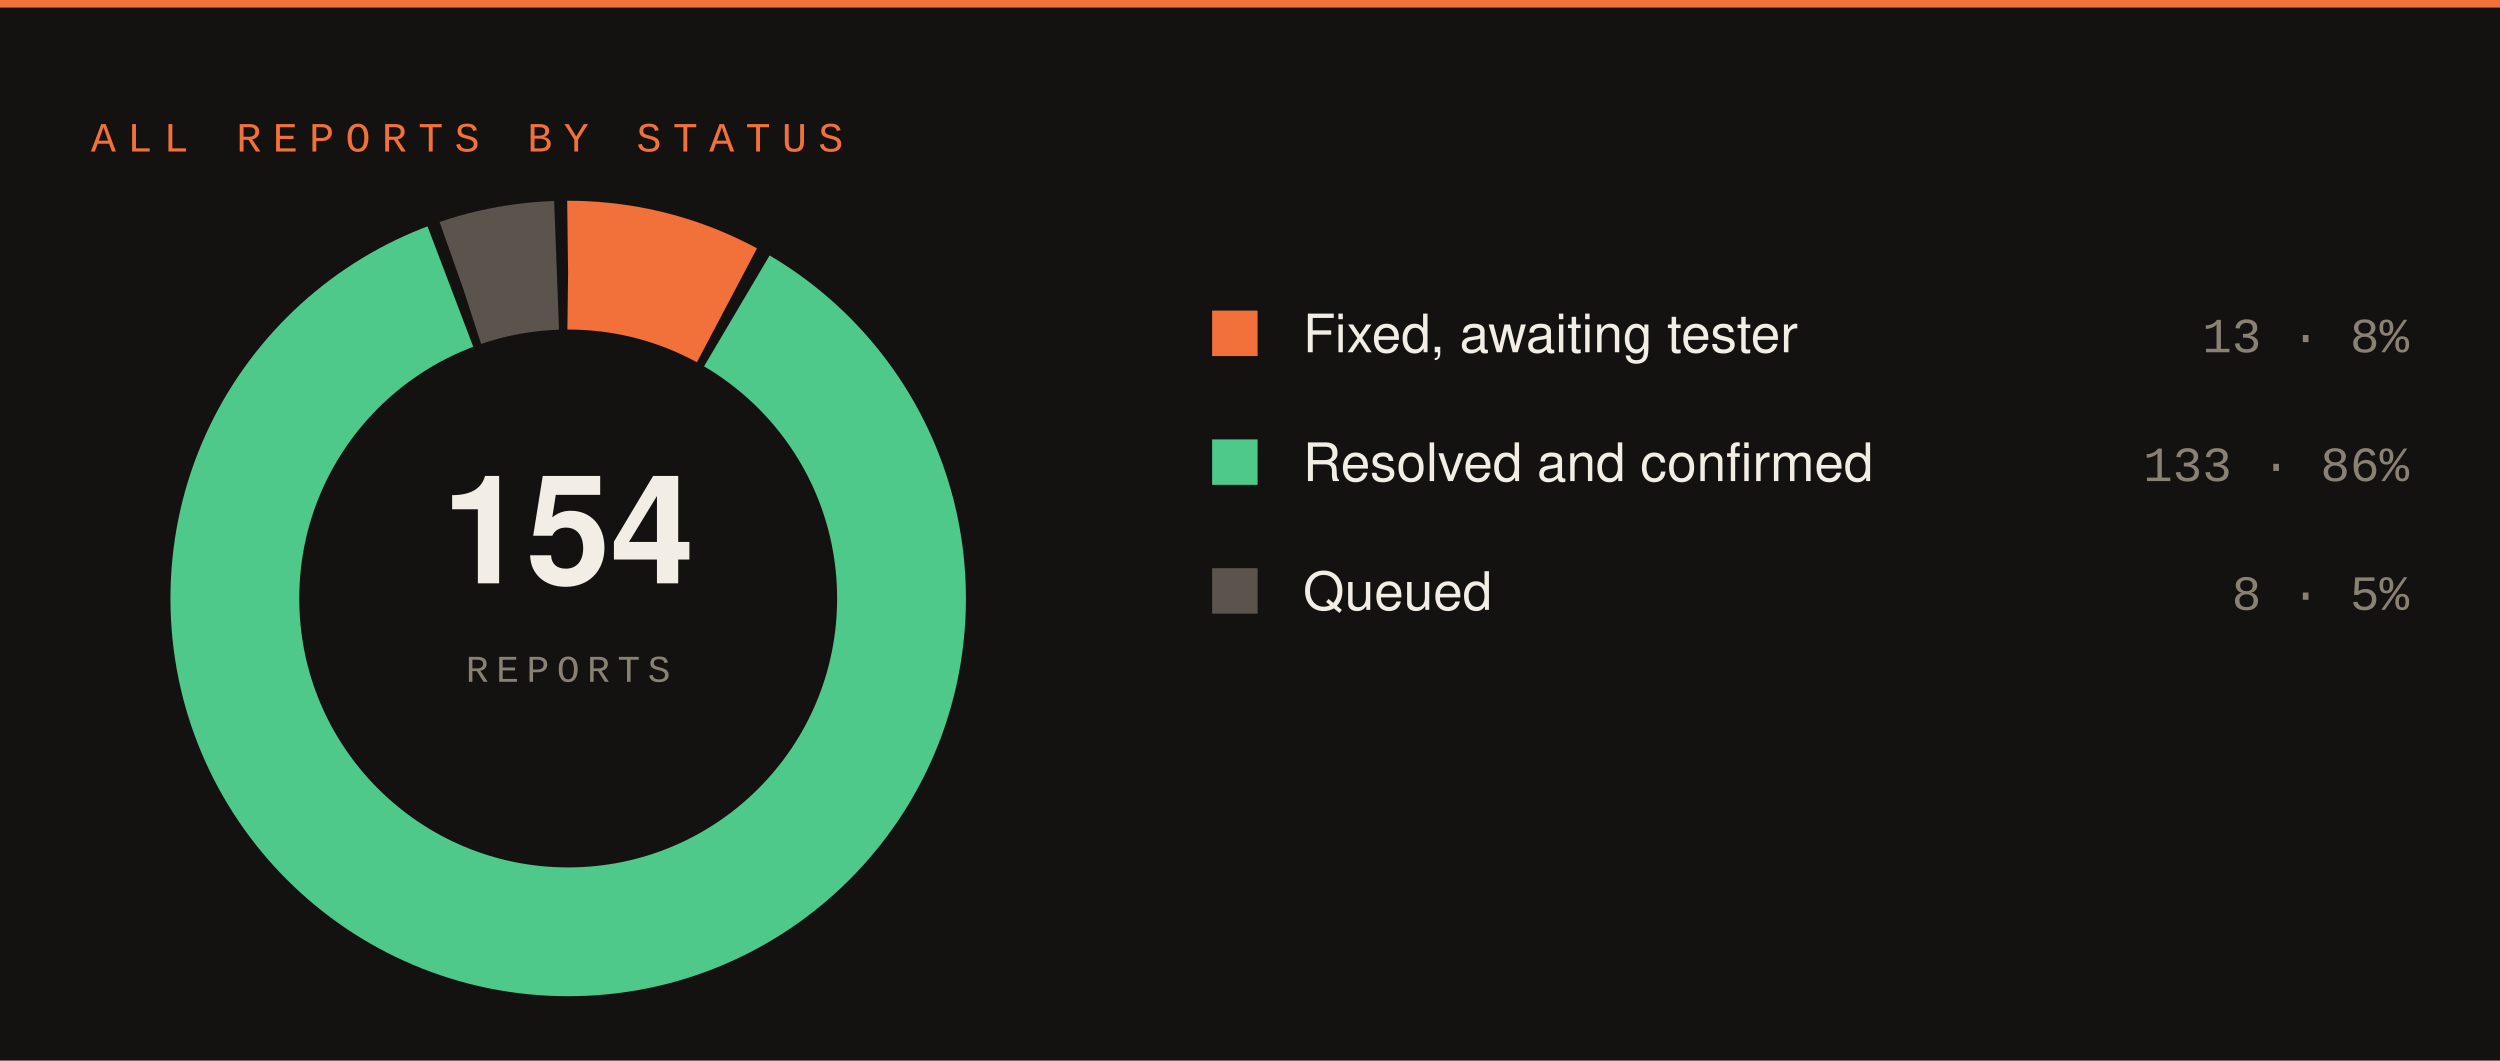
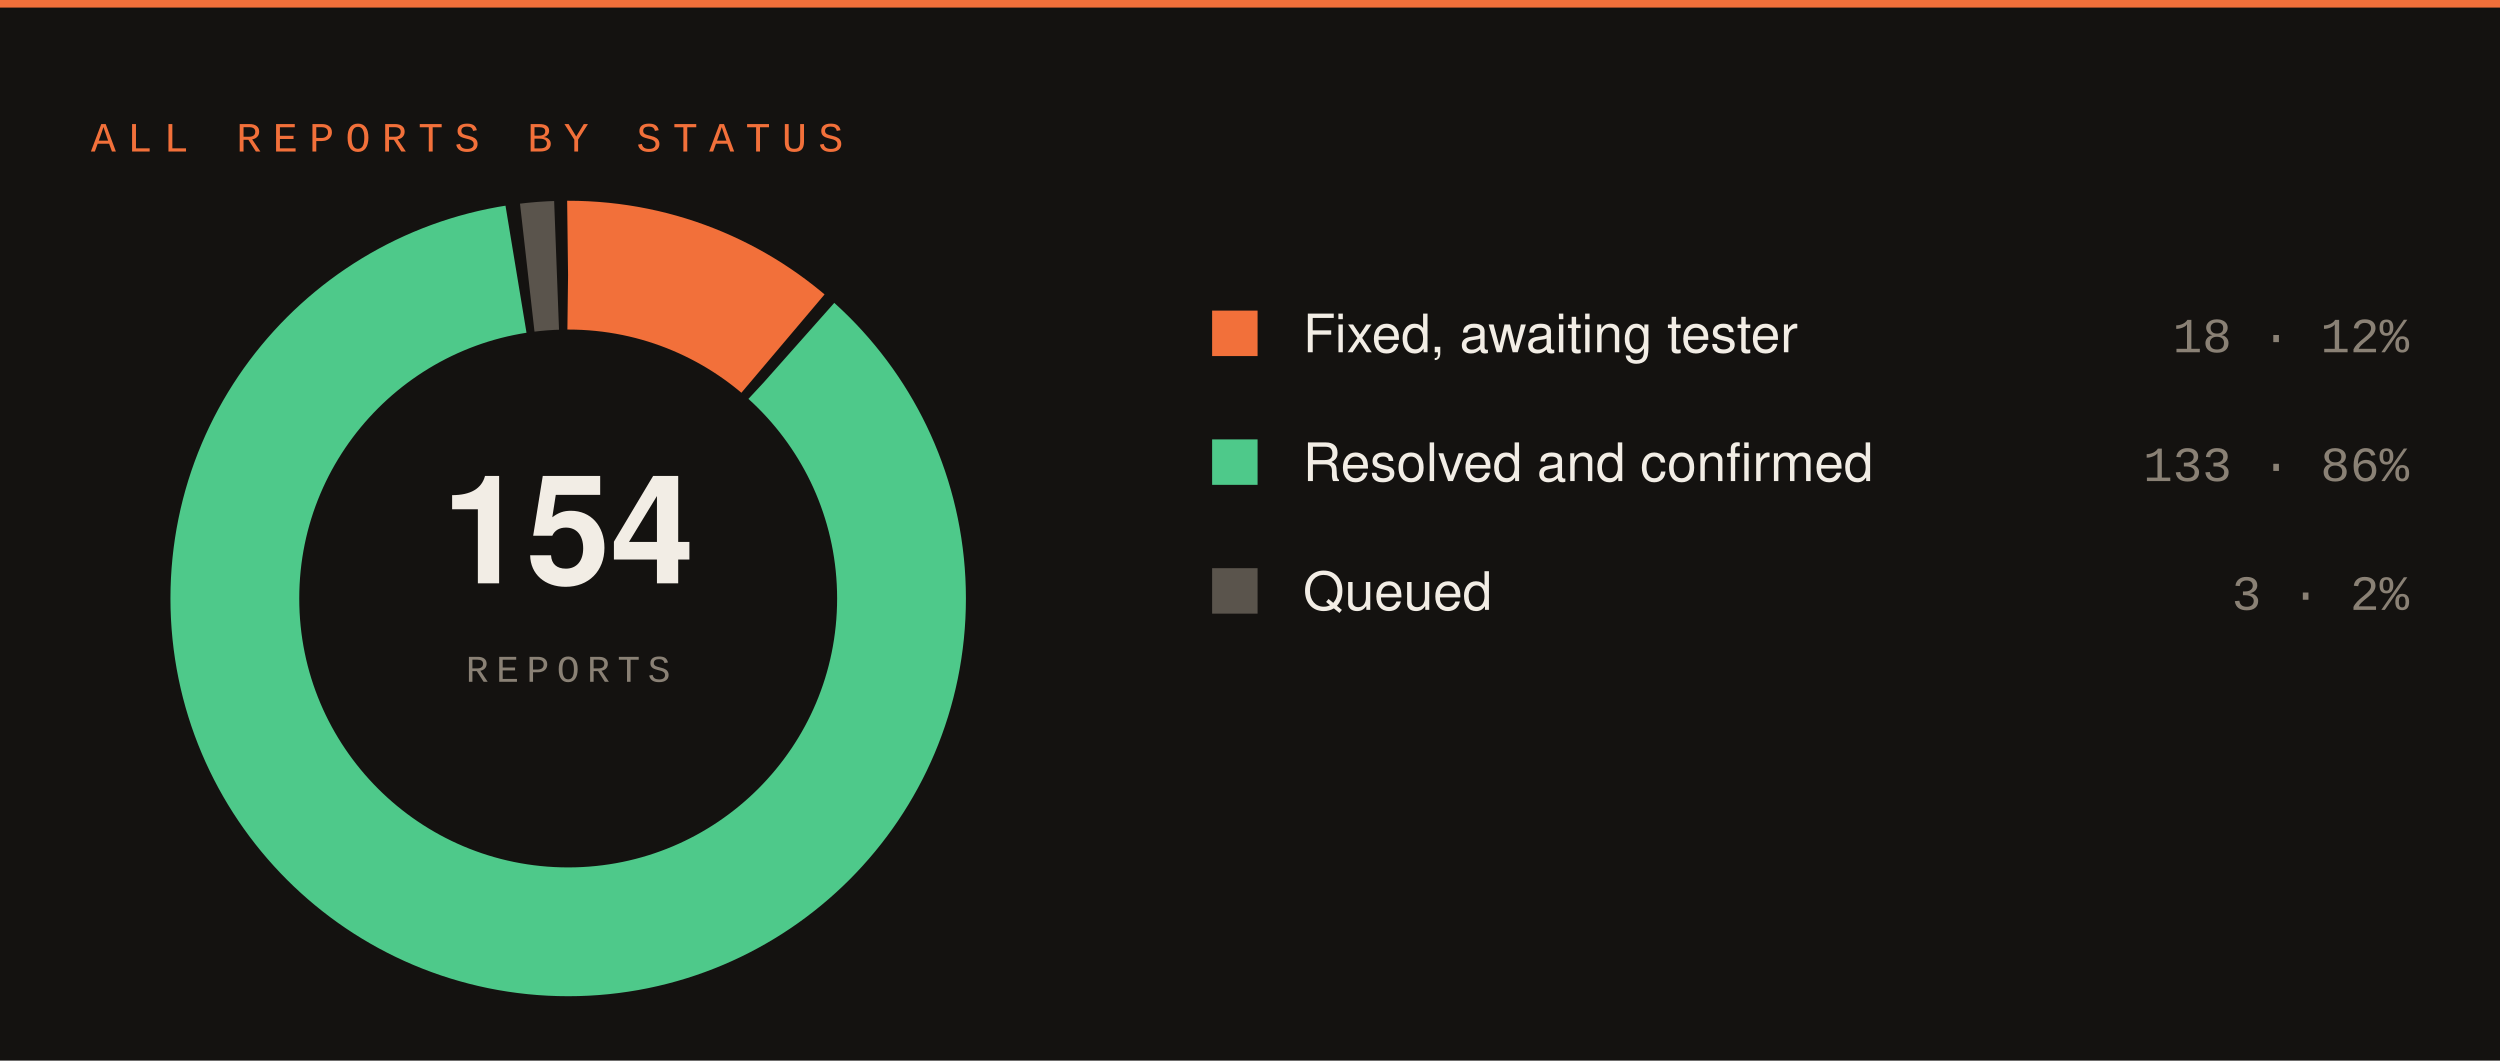
<svg xmlns="http://www.w3.org/2000/svg" width="660" height="280" viewBox="0 0 660 280">
  <rect width="660" height="280" fill="#141210" />
  <rect x="0" y="0" width="660" height="2" fill="#f2703a" />
  <text x="24" y="40" font-family="SFMono-Regular,Consolas,Liberation Mono,monospace" font-size="11" letter-spacing="3" fill="#f2703a">ALL REPORTS BY STATUS</text>
-   <circle cx="150" cy="158" r="88" fill="none" stroke="#f2703a" stroke-width="34" stroke-dasharray="43.68 509.25" stroke-dashoffset="-0.00" transform="rotate(-90 150 158)" />
-   <circle cx="150" cy="158" r="88" fill="none" stroke="#4ec98a" stroke-width="34" stroke-dasharray="474.52 78.40" stroke-dashoffset="-46.68" transform="rotate(-90 150 158)" />
-   <circle cx="150" cy="158" r="88" fill="none" stroke="#5a544c" stroke-width="34" stroke-dasharray="25.72 527.20" stroke-dashoffset="-524.20" transform="rotate(-90 150 158)" />
+   <circle cx="150" cy="158" r="88" fill="none" stroke="#f2703a" stroke-width="34" stroke-dasharray="61.63 491.29" stroke-dashoffset="-0.00" transform="rotate(-90 150 158)" />
+   <circle cx="150" cy="158" r="88" fill="none" stroke="#4ec98a" stroke-width="34" stroke-dasharray="474.52 78.40" stroke-dashoffset="-64.63" transform="rotate(-90 150 158)" />
+   <circle cx="150" cy="158" r="88" fill="none" stroke="#5a544c" stroke-width="34" stroke-dasharray="7.77 545.15" stroke-dashoffset="-542.15" transform="rotate(-90 150 158)" />
  <text x="150" y="154" font-family="-apple-system,Segoe UI,Helvetica,Arial,sans-serif" font-size="40" font-weight="700" fill="#f2ede5" text-anchor="middle">154</text>
  <text x="150" y="180" font-family="SFMono-Regular,Consolas,Liberation Mono,monospace" font-size="10" letter-spacing="2" fill="#8a8175" text-anchor="middle">REPORTS</text>
  <rect x="320" y="82" width="12" height="12" fill="#f2703a" />
  <text x="344" y="93" font-family="-apple-system,Segoe UI,Helvetica,Arial,sans-serif" font-size="14" fill="#f2ede5">Fixed, awaiting tester</text>
-   <text x="636" y="93" font-family="SFMono-Regular,Consolas,Liberation Mono,monospace" font-size="13" fill="#8a8175" text-anchor="end">13 · 8%</text>
+   <text x="636" y="93" font-family="SFMono-Regular,Consolas,Liberation Mono,monospace" font-size="13" fill="#8a8175" text-anchor="end">18 · 12%</text>
  <rect x="320" y="116" width="12" height="12" fill="#4ec98a" />
  <text x="344" y="127" font-family="-apple-system,Segoe UI,Helvetica,Arial,sans-serif" font-size="14" fill="#f2ede5">Resolved and confirmed</text>
  <text x="636" y="127" font-family="SFMono-Regular,Consolas,Liberation Mono,monospace" font-size="13" fill="#8a8175" text-anchor="end">133 · 86%</text>
  <rect x="320" y="150" width="12" height="12" fill="#5a544c" />
  <text x="344" y="161" font-family="-apple-system,Segoe UI,Helvetica,Arial,sans-serif" font-size="14" fill="#f2ede5">Queued</text>
-   <text x="636" y="161" font-family="SFMono-Regular,Consolas,Liberation Mono,monospace" font-size="13" fill="#8a8175" text-anchor="end">8 · 5%</text>
+   <text x="636" y="161" font-family="SFMono-Regular,Consolas,Liberation Mono,monospace" font-size="13" fill="#8a8175" text-anchor="end">3 · 2%</text>
</svg>
